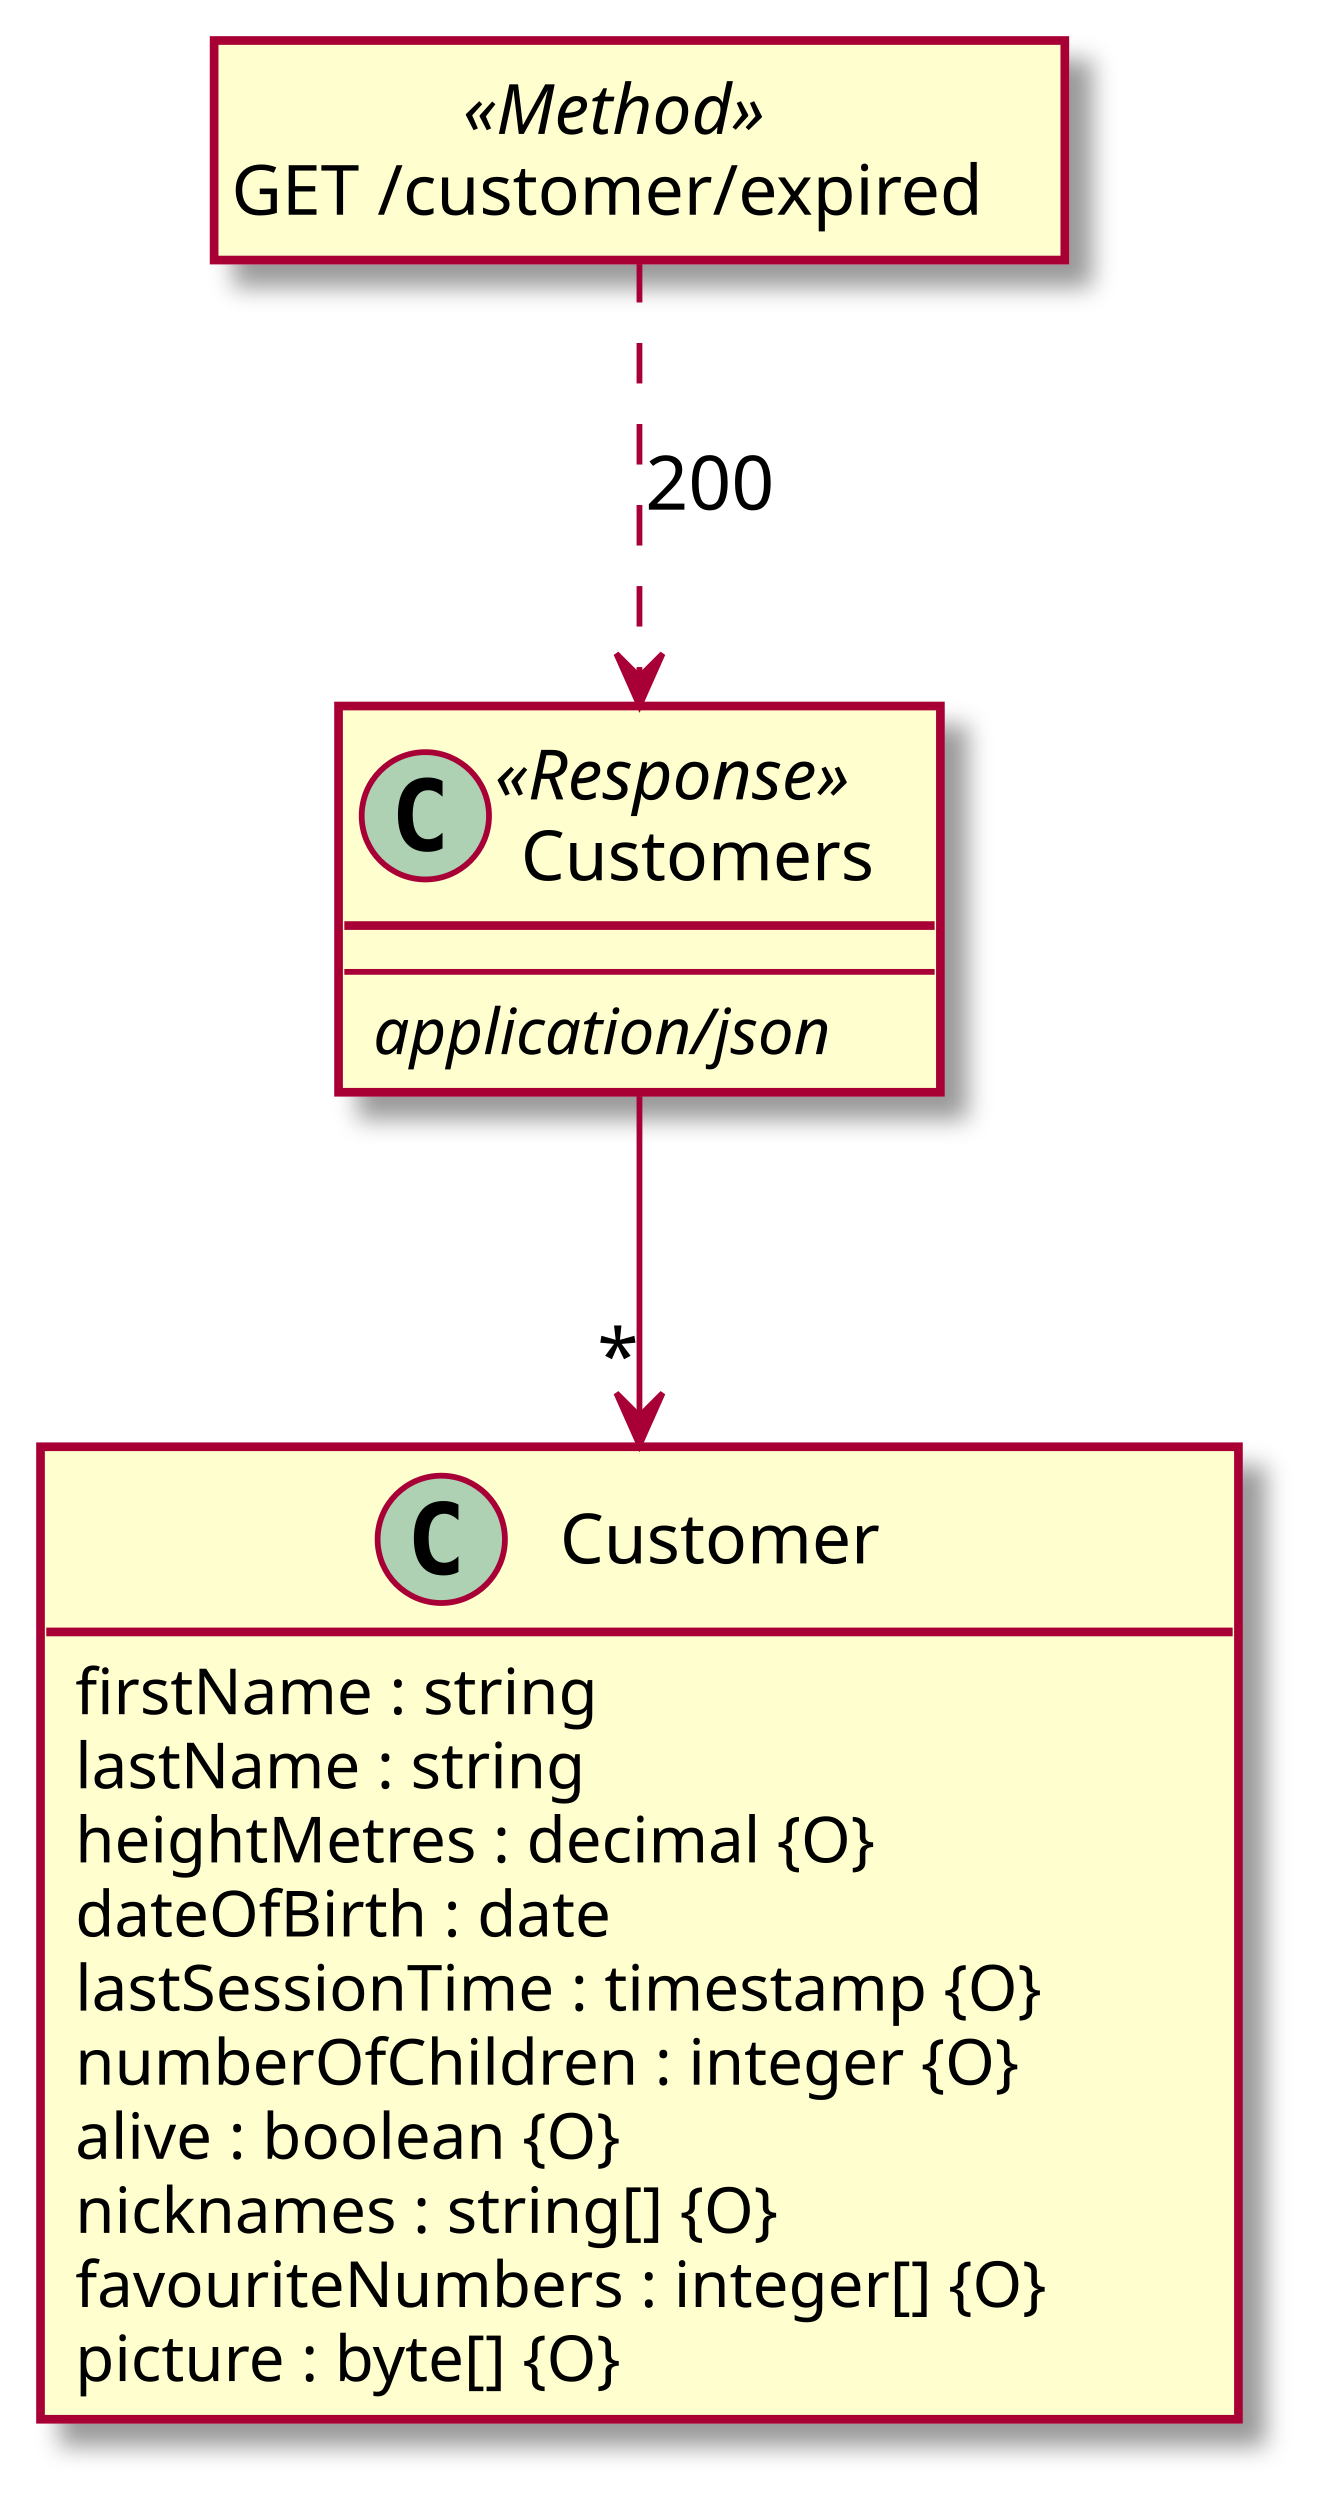
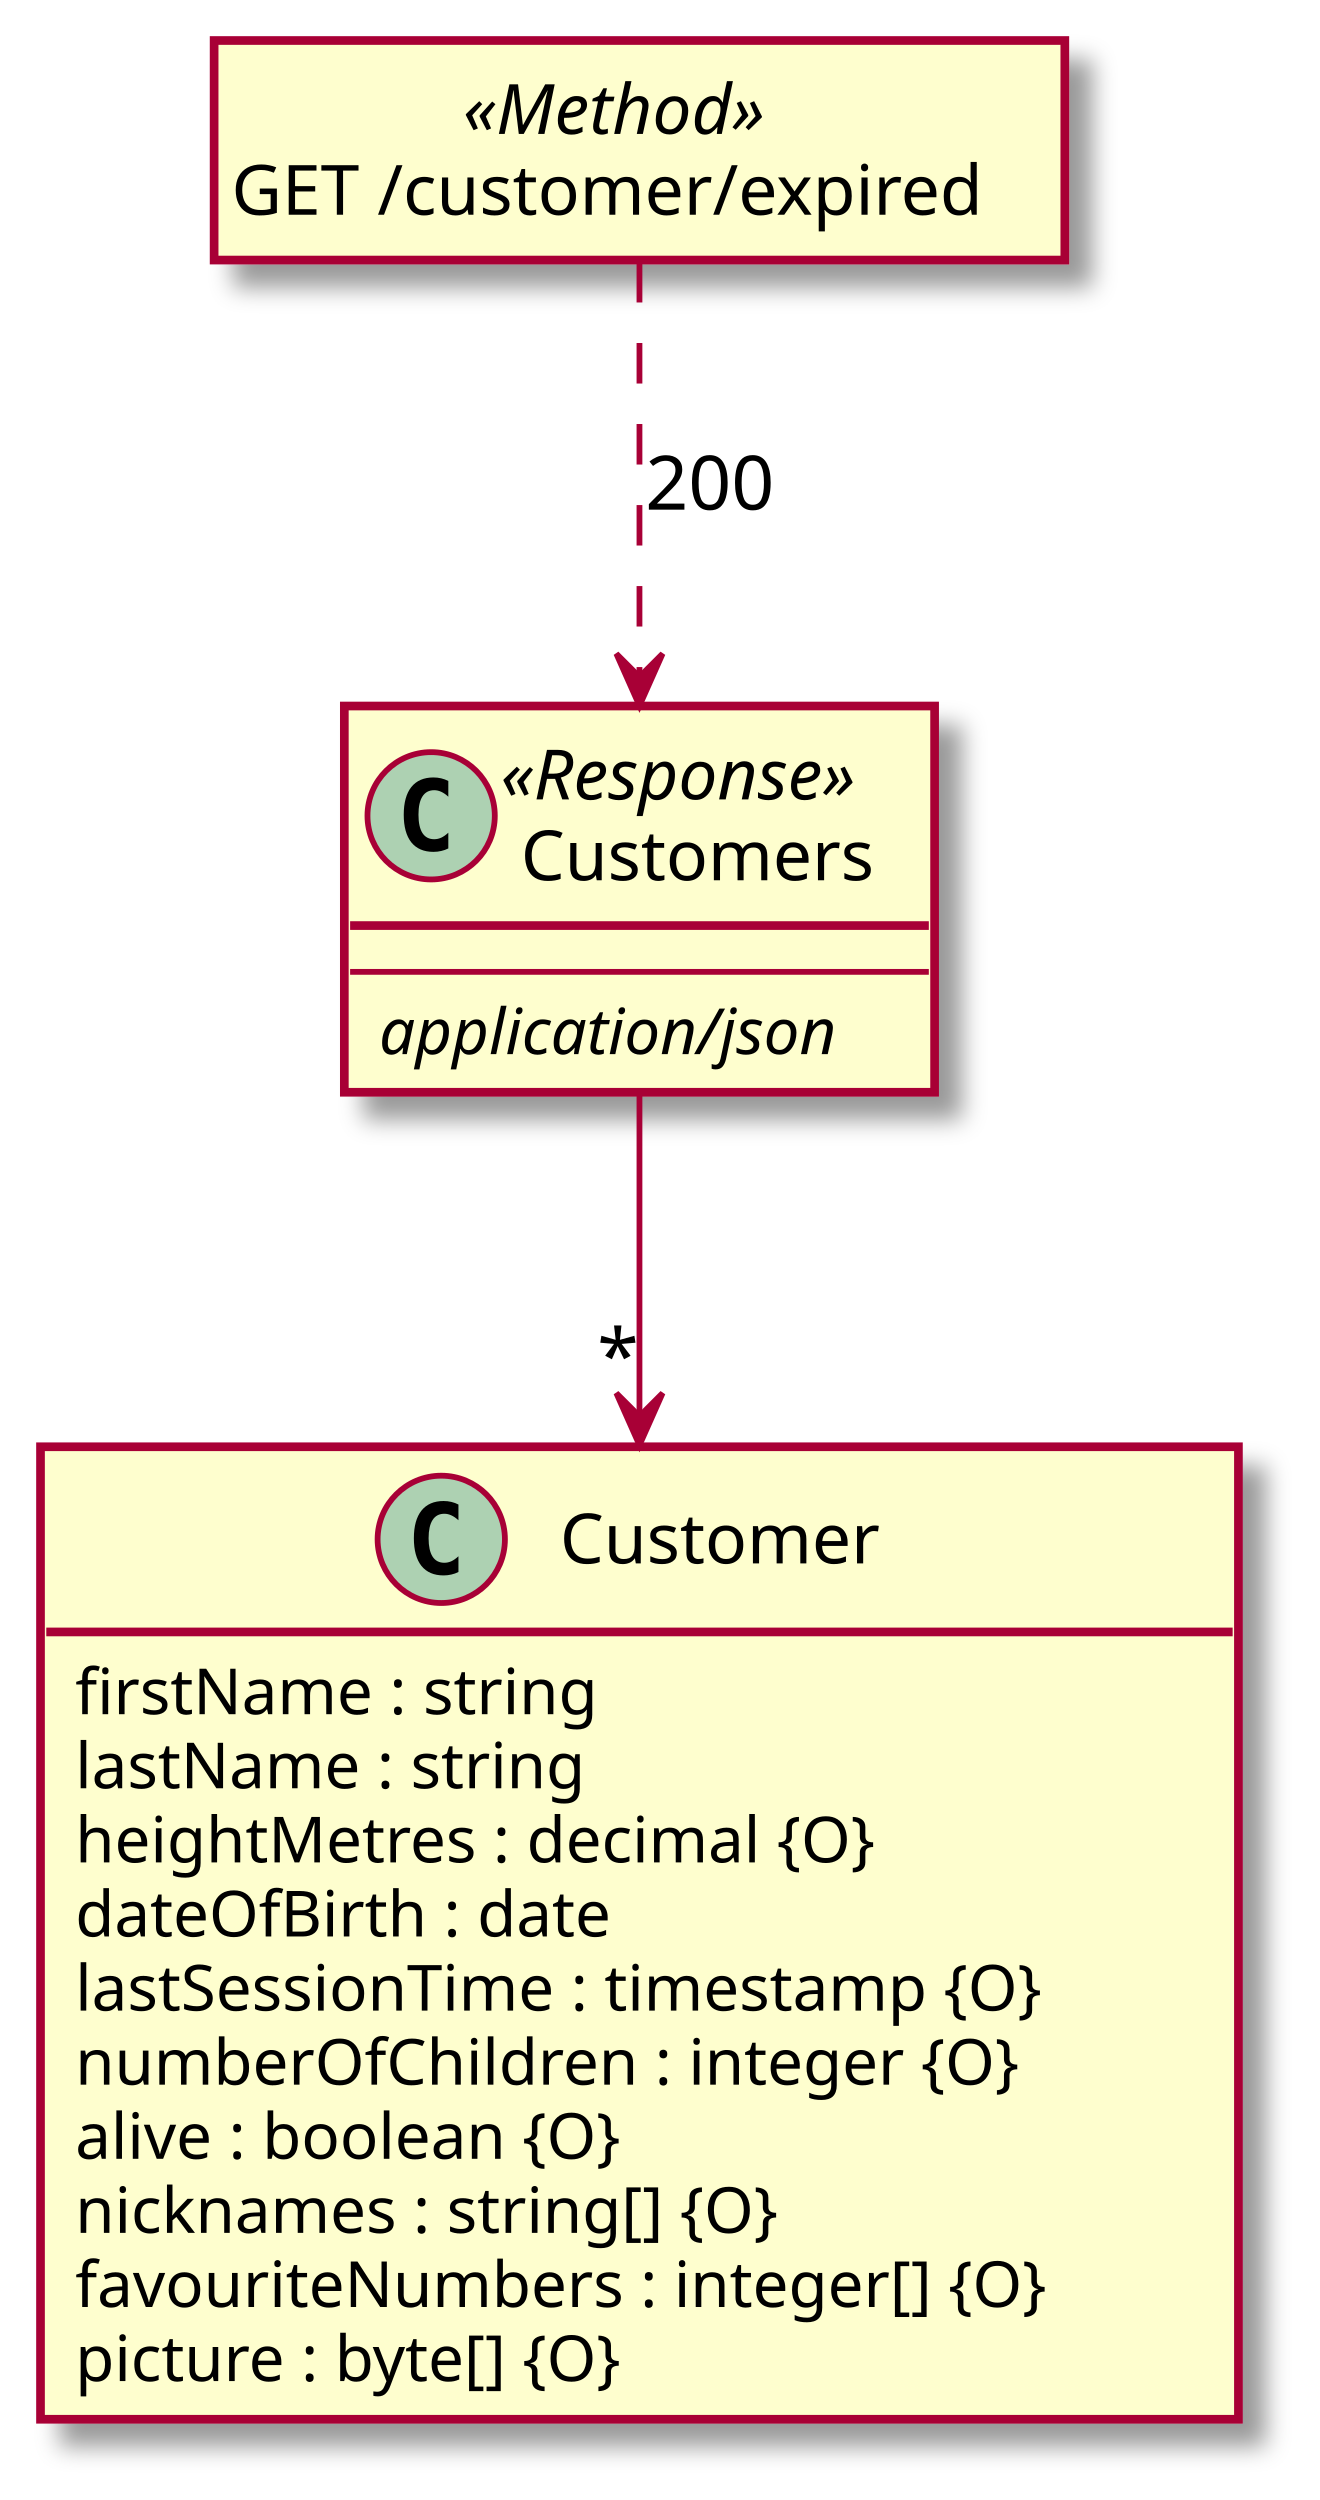
<svg xmlns="http://www.w3.org/2000/svg" contentScriptType="application/ecmascript" contentStyleType="text/css" height="432px" preserveAspectRatio="none" style="width:228px;height:432px;" version="1.1" viewBox="0 0 228 432" width="228px" zoomAndPan="magnify">
  <defs>
    <filter height="300%" id="f1c0mu9fml8uda" width="300%" x="-1" y="-1">
      <feGaussianBlur result="blurOut" stdDeviation="2.0" />
      <feColorMatrix in="blurOut" result="blurOut2" type="matrix" values="0 0 0 0 0 0 0 0 0 0 0 0 0 0 0 0 0 0 .4 0" />
      <feOffset dx="4.0" dy="4.0" in="blurOut2" result="blurOut3" />
      <feBlend in="SourceGraphic" in2="blurOut3" mode="normal" />
    </filter>
  </defs>
  <g>
    <rect codeLine="6" fill="#FEFECE" filter="url(#f1c0mu9fml8uda)" height="168.047" id="Customer" style="stroke:#A80036;stroke-width:1.5;" width="207" x="7" y="250" />
    <ellipse cx="76.25" cy="266" fill="#ADD1B2" rx="11" ry="11" style="stroke:#A80036;stroke-width:1.0;" />
-     <path d="M79.219,271.641 Q78.641,271.938 78,272.086 Q77.359,272.234 76.656,272.234 Q74.156,272.234 72.836,270.586 Q71.516,268.938 71.516,265.812 Q71.516,262.688 72.836,261.031 Q74.156,259.375 76.656,259.375 Q77.359,259.375 78.008,259.531 Q78.656,259.688 79.219,259.984 L79.219,262.703 Q78.594,262.125 78,261.852 Q77.406,261.578 76.781,261.578 Q75.438,261.578 74.75,262.648 Q74.062,263.719 74.062,265.812 Q74.062,267.906 74.75,268.977 Q75.438,270.047 76.781,270.047 Q77.406,270.047 78,269.773 Q78.594,269.5 79.219,268.922 L79.219,271.641 Z " fill="#000000" />
+     <path d="M79.219,271.641 Q78.641,271.938 78,272.078 Q77.359,272.234 76.656,272.234 Q74.156,272.234 72.828,270.594 Q71.516,268.938 71.516,265.812 Q71.516,262.688 72.828,261.031 Q74.156,259.375 76.656,259.375 Q77.359,259.375 78,259.531 Q78.656,259.688 79.219,259.984 L79.219,262.703 Q78.594,262.125 78,261.859 Q77.406,261.578 76.781,261.578 Q75.438,261.578 74.75,262.656 Q74.062,263.719 74.062,265.812 Q74.062,267.906 74.75,268.984 Q75.438,270.047 76.781,270.047 Q77.406,270.047 78,269.781 Q78.594,269.5 79.219,268.922 L79.219,271.641 Z " fill="#000000" />
    <text fill="#000000" font-family="sans-serif" font-size="12" lengthAdjust="spacing" textLength="60" x="96.75" y="270.154">Customer</text>
    <line style="stroke:#A80036;stroke-width:1.5;" x1="8" x2="213" y1="282" y2="282" />
    <text fill="#000000" font-family="sans-serif" font-size="11" lengthAdjust="spacing" textLength="101" x="13" y="296.21">firstName : string</text>
    <text fill="#000000" font-family="sans-serif" font-size="11" lengthAdjust="spacing" textLength="99" x="13" y="309.015">lastName : string</text>
    <text fill="#000000" font-family="sans-serif" font-size="11" lengthAdjust="spacing" textLength="157" x="13" y="321.82">heightMetres : decimal {O}</text>
    <text fill="#000000" font-family="sans-serif" font-size="11" lengthAdjust="spacing" textLength="102" x="13" y="334.625">dateOfBirth : date</text>
    <text fill="#000000" font-family="sans-serif" font-size="11" lengthAdjust="spacing" textLength="195" x="13" y="347.429">lastSessionTime : timestamp {O}</text>
    <text fill="#000000" font-family="sans-serif" font-size="11" lengthAdjust="spacing" textLength="183" x="13" y="360.234">numberOfChildren : integer {O}</text>
    <text fill="#000000" font-family="sans-serif" font-size="11" lengthAdjust="spacing" textLength="110" x="13" y="373.039">alive : boolean {O}</text>
    <text fill="#000000" font-family="sans-serif" font-size="11" lengthAdjust="spacing" textLength="141" x="13" y="385.843">nicknames : string[] {O}</text>
    <text fill="#000000" font-family="sans-serif" font-size="11" lengthAdjust="spacing" textLength="189" x="13" y="398.648">favouriteNumbers : integer[] {O}</text>
    <text fill="#000000" font-family="sans-serif" font-size="11" lengthAdjust="spacing" textLength="110" x="13" y="411.453">picture : byte[] {O}</text>
-     <rect codeLine="19" fill="#FEFECE" filter="url(#f1c0mu9fml8uda)" height="66.742" id="Customers" style="stroke:#A80036;stroke-width:1.5;" width="104" x="58.5" y="122" />
-     <ellipse cx="73.5" cy="140.969" fill="#ADD1B2" rx="11" ry="11" style="stroke:#A80036;stroke-width:1.0;" />
-     <path d="M76.469,146.609 Q75.891,146.906 75.25,147.055 Q74.609,147.203 73.906,147.203 Q71.406,147.203 70.086,145.555 Q68.766,143.906 68.766,140.781 Q68.766,137.656 70.086,136 Q71.406,134.344 73.906,134.344 Q74.609,134.344 75.258,134.5 Q75.906,134.656 76.469,134.953 L76.469,137.672 Q75.844,137.094 75.25,136.82 Q74.656,136.547 74.031,136.547 Q72.688,136.547 72,137.617 Q71.312,138.688 71.312,140.781 Q71.312,142.875 72,143.945 Q72.688,145.016 74.031,145.016 Q74.656,145.016 75.25,144.742 Q75.844,144.469 76.469,143.891 L76.469,146.609 Z " fill="#000000" />
-     <text fill="#000000" font-family="sans-serif" font-size="12" font-style="italic" lengthAdjust="spacing" textLength="76" x="85.5" y="138.139">«Response»</text>
+     <rect codeLine="19" fill="#FEFECE" filter="url(#f1c0mu9fml8uda)" height="66.742" id="Customers" style="stroke:#A80036;stroke-width:1.5;" width="102" x="59.5" y="122" />
+     <ellipse cx="74.5" cy="140.969" fill="#ADD1B2" rx="11" ry="11" style="stroke:#A80036;stroke-width:1.0;" />
+     <path d="M77.469,146.609 Q76.891,146.906 76.25,147.047 Q75.609,147.203 74.906,147.203 Q72.406,147.203 71.078,145.562 Q69.766,143.906 69.766,140.781 Q69.766,137.656 71.078,136 Q72.406,134.344 74.906,134.344 Q75.609,134.344 76.25,134.5 Q76.906,134.656 77.469,134.953 L77.469,137.672 Q76.844,137.094 76.25,136.828 Q75.656,136.547 75.031,136.547 Q73.688,136.547 73,137.625 Q72.312,138.688 72.312,140.781 Q72.312,142.875 73,143.953 Q73.688,145.016 75.031,145.016 Q75.656,145.016 76.25,144.75 Q76.844,144.469 77.469,143.891 L77.469,146.609 Z " fill="#000000" />
+     <text fill="#000000" font-family="sans-serif" font-size="12" font-style="italic" lengthAdjust="spacing" textLength="74" x="86.5" y="138.139">«Response»</text>
    <text fill="#000000" font-family="sans-serif" font-size="12" lengthAdjust="spacing" textLength="67" x="90" y="152.107">Customers</text>
-     <line style="stroke:#A80036;stroke-width:1.5;" x1="59.5" x2="161.5" y1="159.938" y2="159.938" />
-     <line style="stroke:#A80036;stroke-width:1.0;" x1="59.5" x2="161.5" y1="167.938" y2="167.938" />
-     <text fill="#000000" font-family="sans-serif" font-size="11" font-style="italic" lengthAdjust="spacing" textLength="89" x="64.5" y="182.148">application/json</text>
+     <line style="stroke:#A80036;stroke-width:1.5;" x1="60.5" x2="160.5" y1="159.938" y2="159.938" />
+     <line style="stroke:#A80036;stroke-width:1.0;" x1="60.5" x2="160.5" y1="167.938" y2="167.938" />
+     <text fill="#000000" font-family="sans-serif" font-size="11" font-style="italic" lengthAdjust="spacing" textLength="88" x="65.5" y="182.148">application/json</text>
    <rect codeLine="26" fill="#FEFECE" filter="url(#f1c0mu9fml8uda)" height="37.938" id="GET /customer/expired" style="stroke:#A80036;stroke-width:1.5;" width="147" x="37" y="7" />
    <text fill="#000000" font-family="sans-serif" font-size="12" font-style="italic" lengthAdjust="spacing" textLength="61" x="80" y="23.139">«Method»</text>
    <text fill="#000000" font-family="sans-serif" font-size="12" lengthAdjust="spacing" textLength="141" x="40" y="37.107">GET /customer/expired</text>
-     <path codeLine="24" d="M110.5,189.285 C110.5,205.092 110.5,224.892 110.5,244.696 " fill="none" id="Customers-to-Customer" style="stroke:#A80036;stroke-width:1.0;" />
-     <polygon fill="#A80036" points="110.5,249.729,114.5,240.729,110.5,244.729,106.5,240.729,110.5,249.729" style="stroke:#A80036;stroke-width:1.0;" />
-     <text fill="#000000" font-family="sans-serif" font-size="13" lengthAdjust="spacing" textLength="7" x="103.199" y="238.913">*</text>
-     <path codeLine="29" d="M110.5,45.268 C110.5,63.832 110.5,93.134 110.5,116.717 " fill="none" id="GET /customer/expired-to-Customers" style="stroke:#A80036;stroke-width:1.0;stroke-dasharray:7.0,7.0;" />
-     <polygon fill="#A80036" points="110.5,121.963,114.5,112.963,110.5,116.963,106.5,112.963,110.5,121.963" style="stroke:#A80036;stroke-width:1.0;" />
+     <path codeLine="24" d="M110.5,189.28 C110.5,205.09 110.5,224.89 110.5,244.7 " fill="none" id="Customers-to-Customer" style="stroke:#A80036;stroke-width:1.0;" />
+     <polygon fill="#A80036" points="110.5,249.73,114.5,240.73,110.5,244.73,106.5,240.73,110.5,249.73" style="stroke:#A80036;stroke-width:1.0;" />
+     <text fill="#000000" font-family="sans-serif" font-size="13" lengthAdjust="spacing" textLength="7" x="103.199" y="238.914">*</text>
+     <path codeLine="29" d="M110.5,45.27 C110.5,63.83 110.5,93.13 110.5,116.72 " fill="none" id="GET /customer/expired-to-Customers" style="stroke:#A80036;stroke-width:1.0;stroke-dasharray:7.0,7.0;" />
+     <polygon fill="#A80036" points="110.5,121.96,114.5,112.96,110.5,116.96,106.5,112.96,110.5,121.96" style="stroke:#A80036;stroke-width:1.0;" />
    <text fill="#000000" font-family="sans-serif" font-size="13" lengthAdjust="spacing" textLength="24" x="111.5" y="88.067">200</text>
  </g>
</svg>
